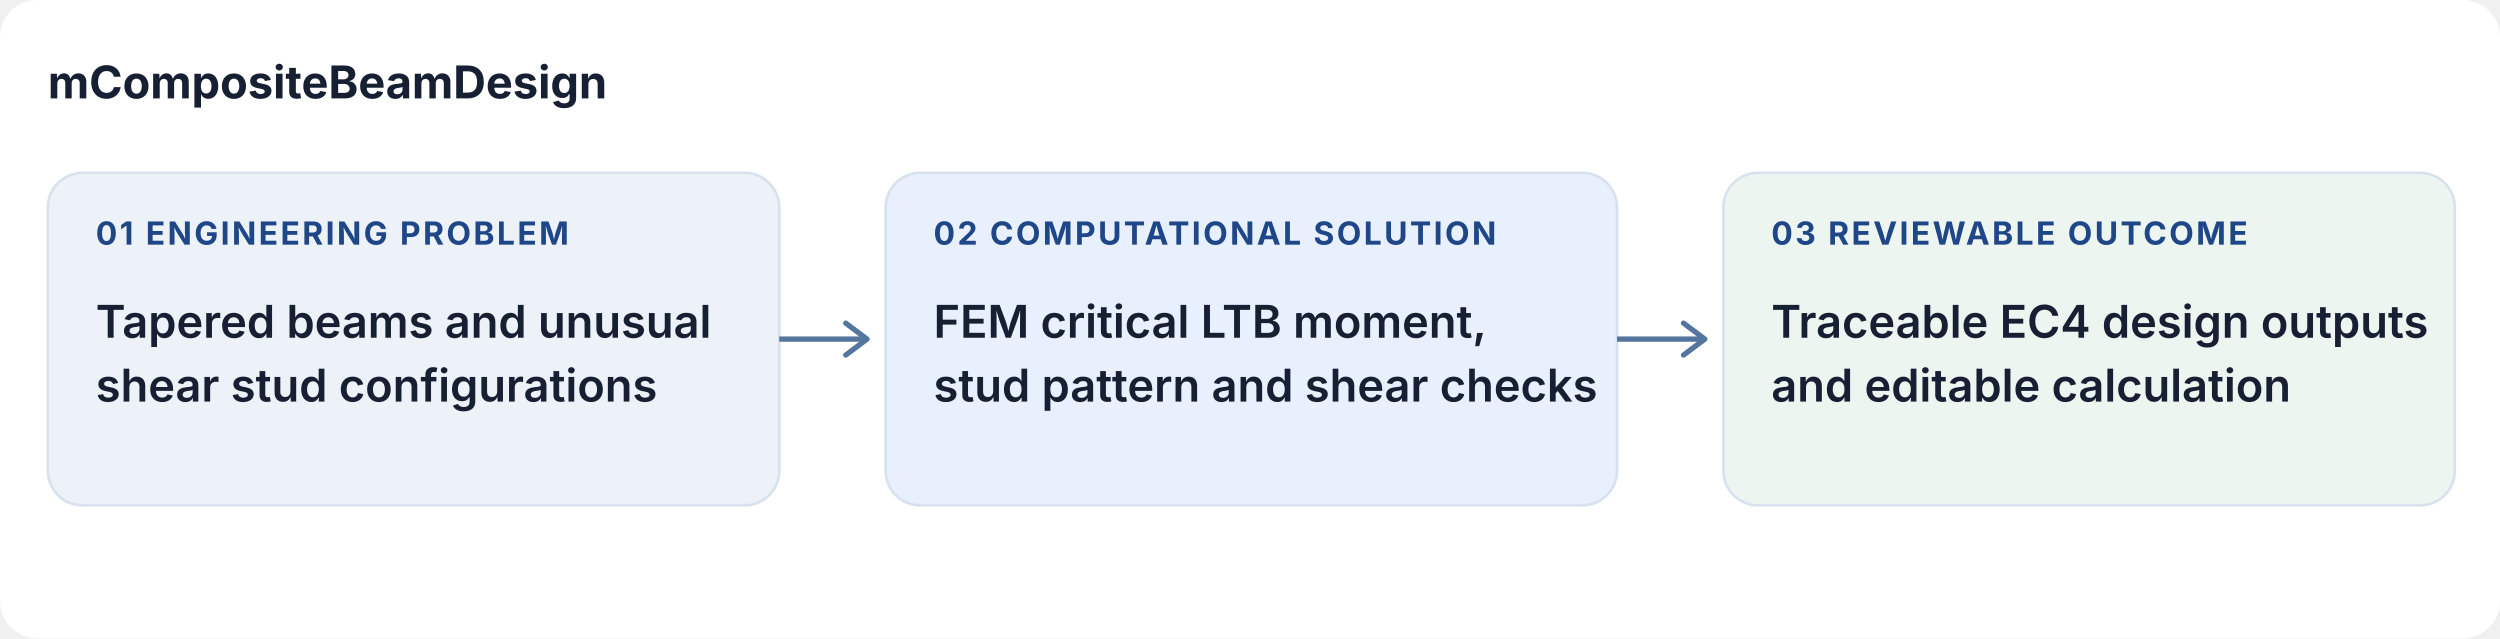
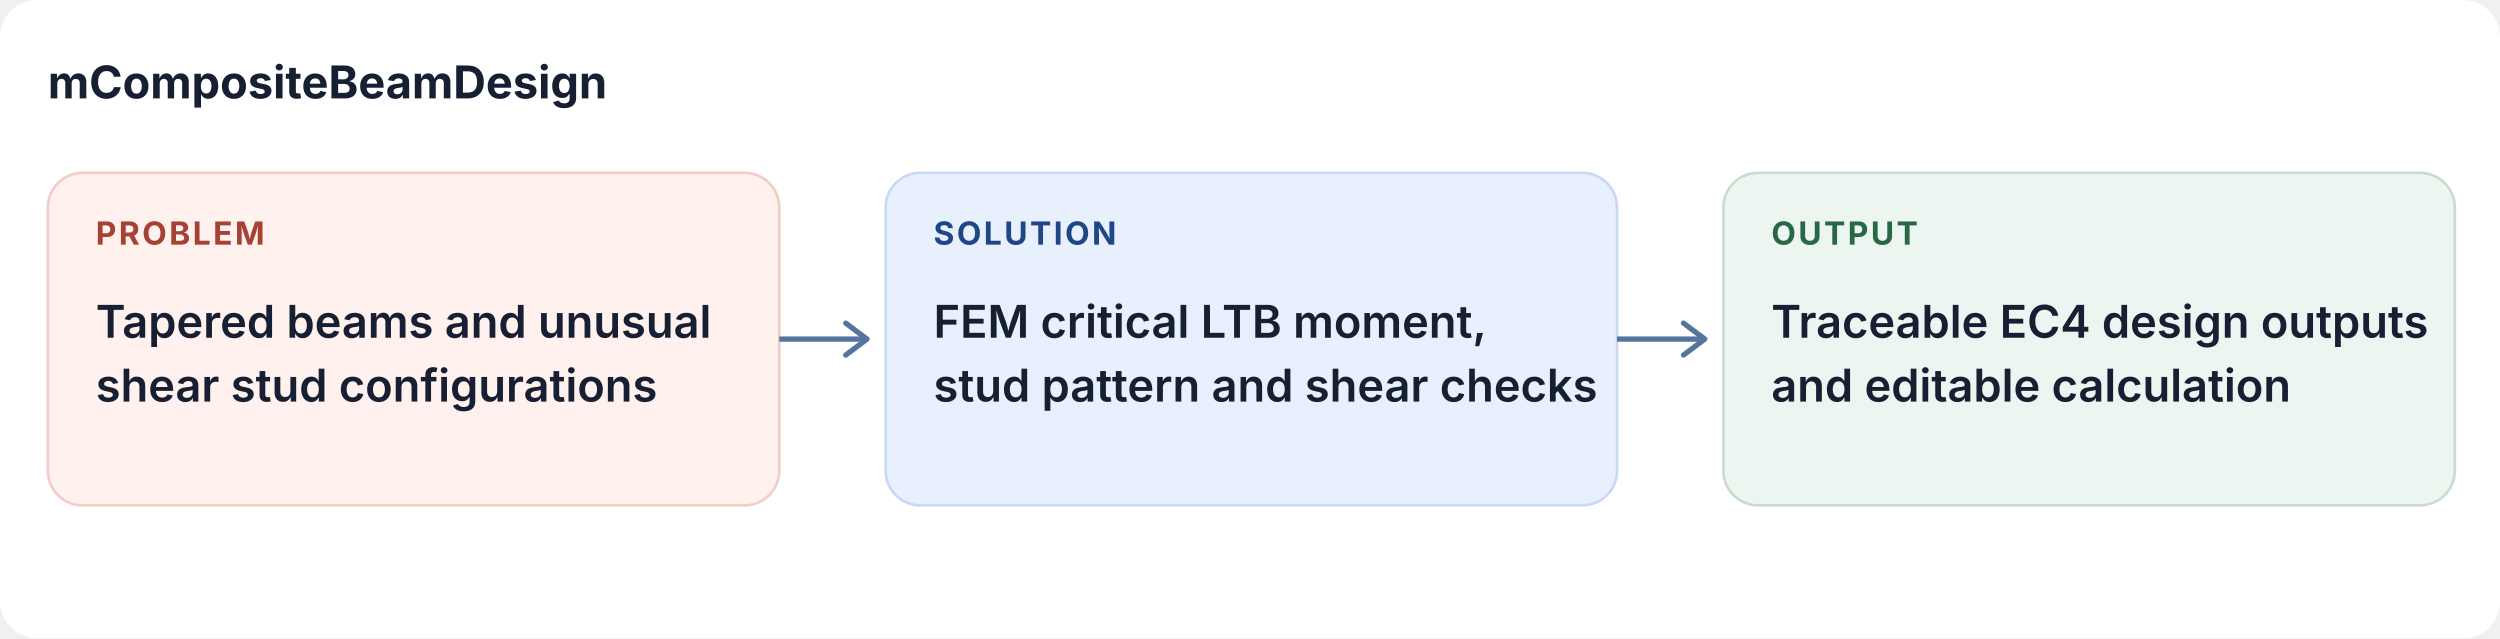
<svg xmlns="http://www.w3.org/2000/svg" viewBox="0 0 940 240" role="img" aria-labelledby="title desc">
  <rect width="940" height="240" rx="14" fill="#FFFFFF" />
  <text x="18" y="37" font-family="Inter,Segoe UI,Arial,sans-serif" font-size="17" font-weight="700" fill="#172033">mCompositeBeamDesign</text>
-   <rect x="18" y="65" width="275" height="125" rx="13" fill="#EDF2F8" stroke="#D7E2ED" />
-   <text x="36" y="92" font-family="Inter,Segoe UI,Arial,sans-serif" font-size="12" font-weight="700" letter-spacing=".9" fill="#1F4788">01  ENGINEERING PROBLEM</text>
+   <rect x="18" y="65" width="275" height="125" rx="13" fill="#FFF1ED" stroke="#F1CDC6" />
+   <text x="36" y="92" font-family="Inter,Segoe UI,Arial,sans-serif" font-size="12" font-weight="700" letter-spacing=".9" fill="#A64136">PROBLEM</text>
  <text x="36" y="127" font-family="Inter,Segoe UI,Arial,sans-serif" font-size="17" font-weight="600" fill="#172033">Tapered beams and unusual</text>
  <text x="36" y="151" font-family="Inter,Segoe UI,Arial,sans-serif" font-size="17" font-weight="600" fill="#172033">shear stud configurations</text>
-   <rect x="333" y="65" width="275" height="125" rx="13" fill="#E8F0FD" stroke="#D7E2ED" />
-   <text x="351" y="92" font-family="Inter,Segoe UI,Arial,sans-serif" font-size="12" font-weight="700" letter-spacing=".9" fill="#1F4788">02  COMPUTATIONAL SOLUTION</text>
+   <rect x="333" y="65" width="275" height="125" rx="13" fill="#E8F0FD" stroke="#C9D9F2" />
+   <text x="351" y="92" font-family="Inter,Segoe UI,Arial,sans-serif" font-size="12" font-weight="700" letter-spacing=".9" fill="#1F4788">SOLUTION</text>
  <text x="351" y="127" font-family="Inter,Segoe UI,Arial,sans-serif" font-size="17" font-weight="600" fill="#172033">FEM critical LTB moment,</text>
  <text x="351" y="151" font-family="Inter,Segoe UI,Arial,sans-serif" font-size="17" font-weight="600" fill="#172033">stud pattern and shear checks</text>
-   <rect x="648" y="65" width="275" height="125" rx="13" fill="#EDF5F1" stroke="#D7E2ED" />
-   <text x="666" y="92" font-family="Inter,Segoe UI,Arial,sans-serif" font-size="12" font-weight="700" letter-spacing=".9" fill="#1F4788">03  REVIEWABLE OUTCOME</text>
+   <rect x="648" y="65" width="275" height="125" rx="13" fill="#EDF5F1" stroke="#C9DCCF" />
+   <text x="666" y="92" font-family="Inter,Segoe UI,Arial,sans-serif" font-size="12" font-weight="700" letter-spacing=".9" fill="#286846">OUTPUT</text>
  <text x="666" y="127" font-family="Inter,Segoe UI,Arial,sans-serif" font-size="17" font-weight="600" fill="#172033">Traceable EC4 design outputs</text>
  <text x="666" y="151" font-family="Inter,Segoe UI,Arial,sans-serif" font-size="17" font-weight="600" fill="#172033">and editable calculation</text>
  <path d="M293 127.5 h33" stroke="#54769E" stroke-width="2" fill="none" />
  <path d="M318 121.5 l8 6 -8 6" stroke="#54769E" stroke-width="2" fill="none" stroke-linecap="round" stroke-linejoin="round" />
  <path d="M608 127.5 h33" stroke="#54769E" stroke-width="2" fill="none" />
  <path d="M633 121.5 l8 6 -8 6" stroke="#54769E" stroke-width="2" fill="none" stroke-linecap="round" stroke-linejoin="round" />
</svg>
